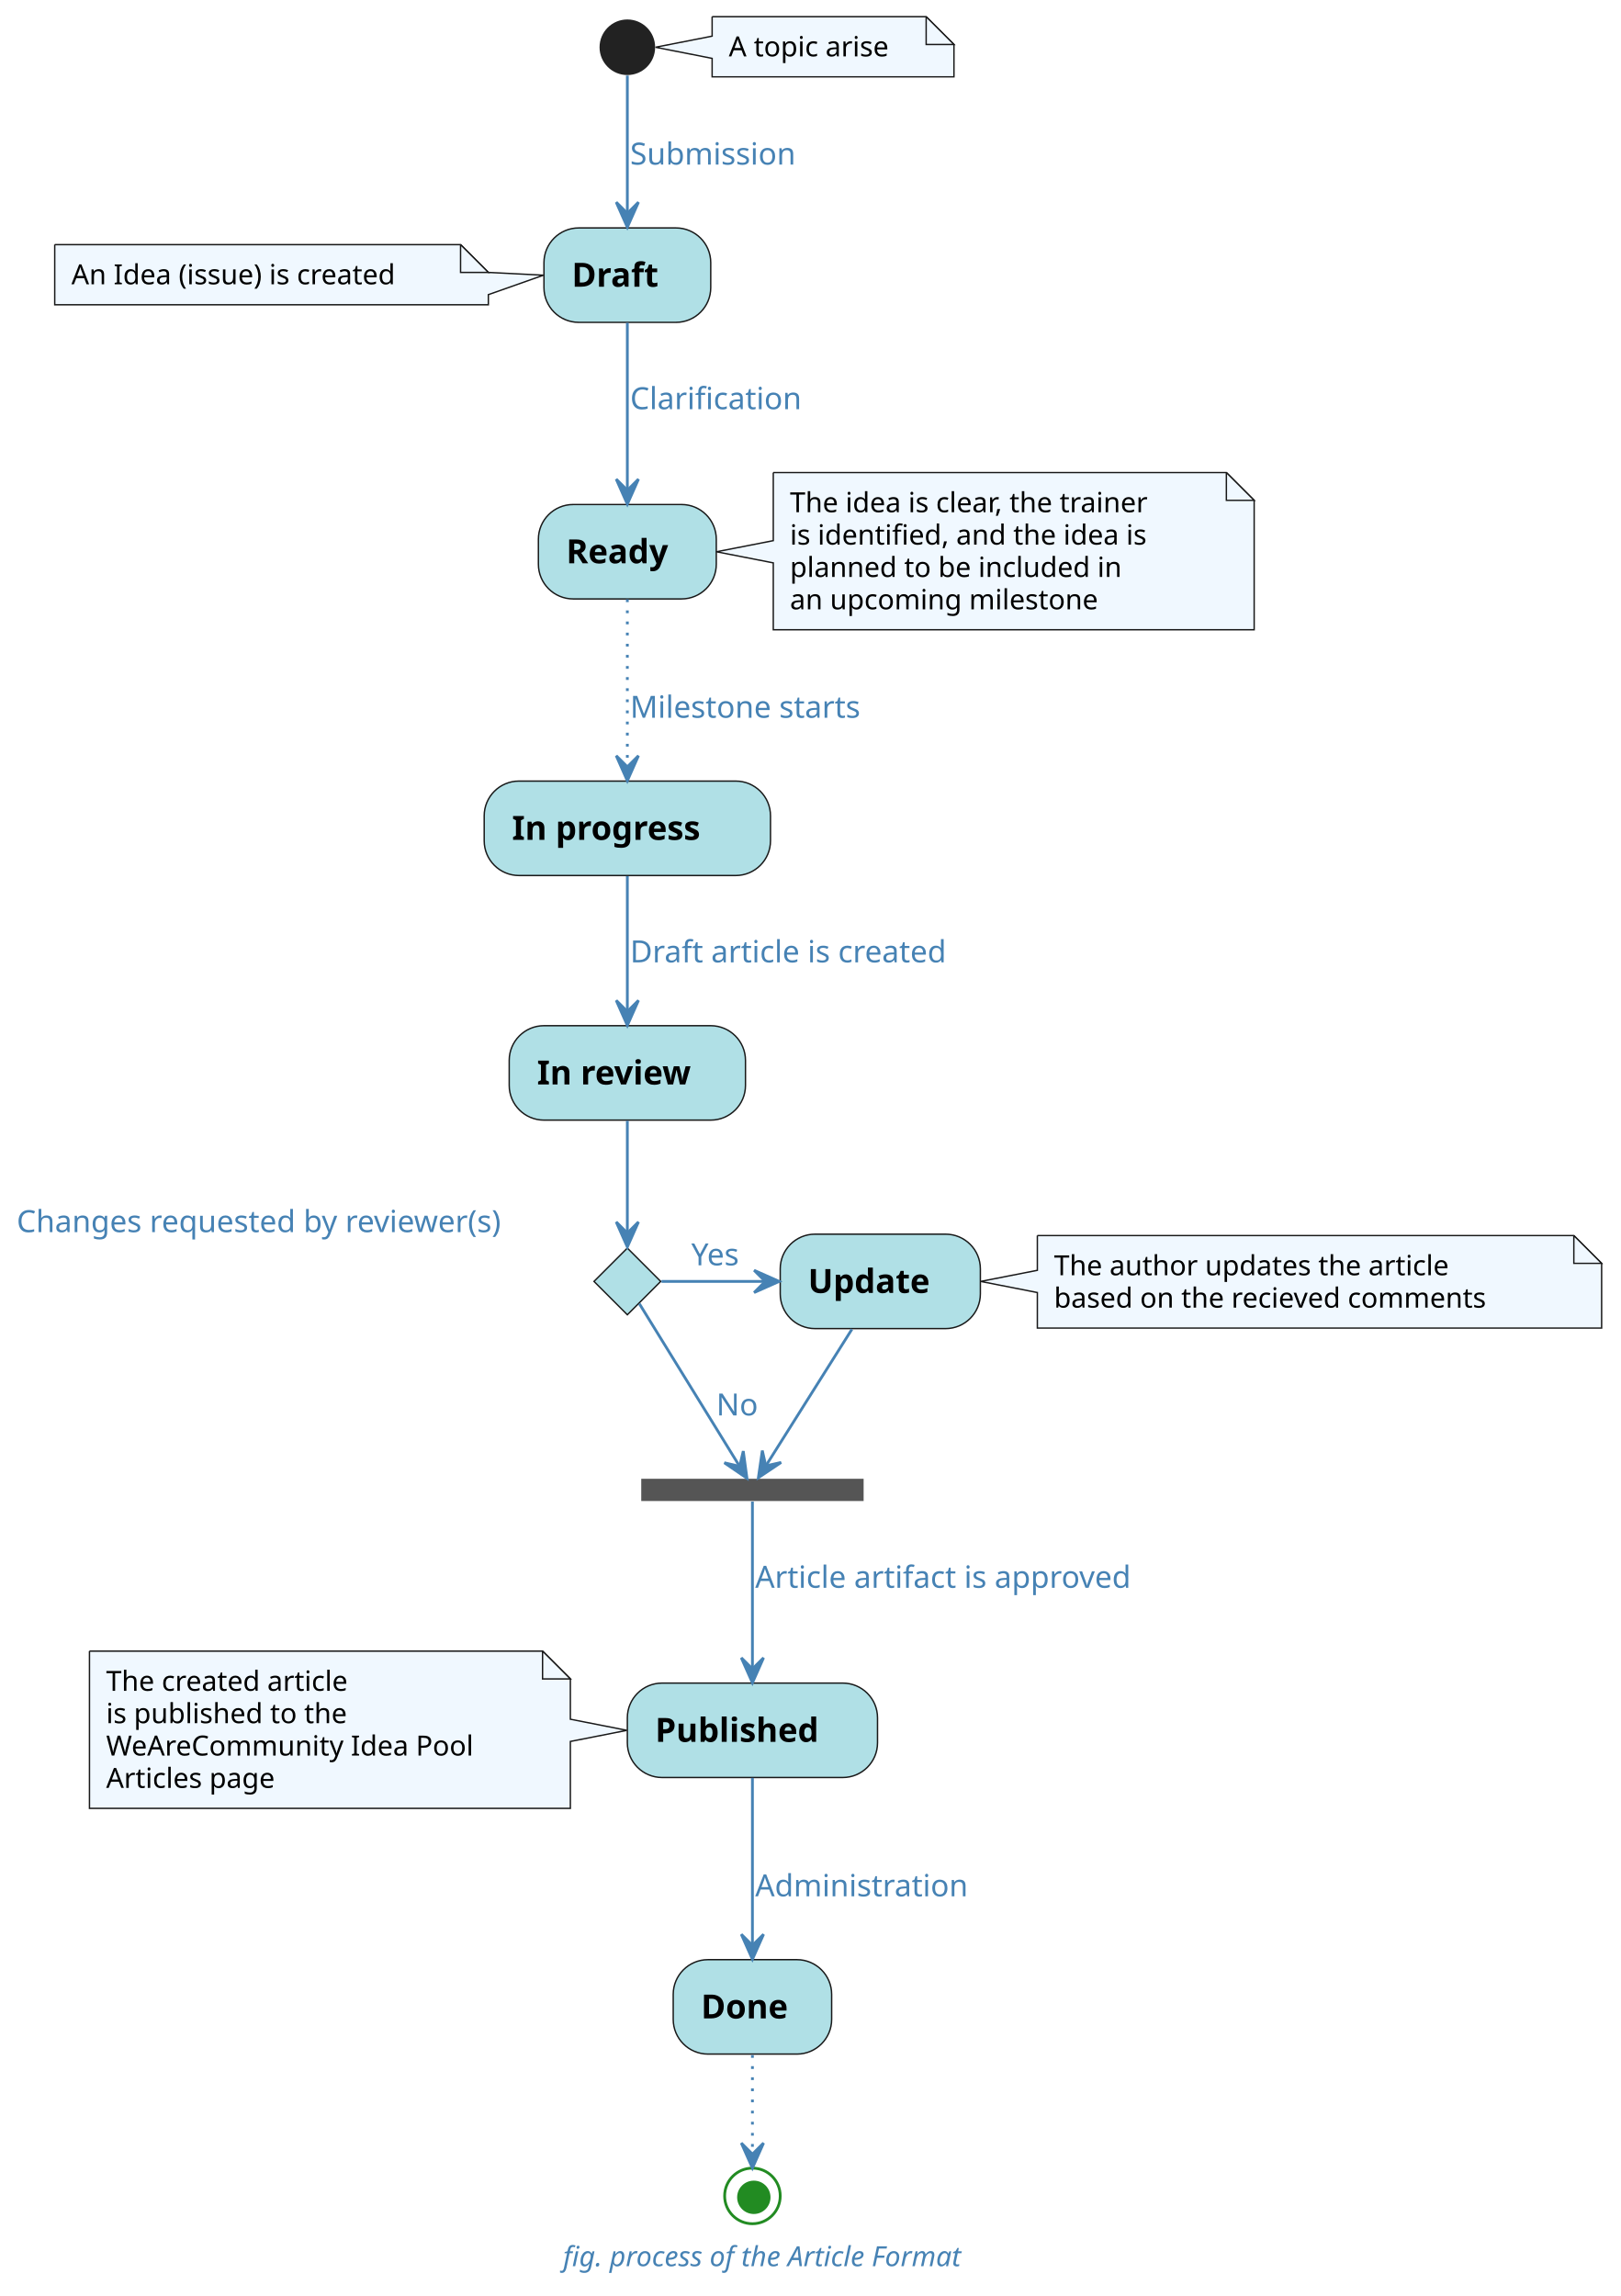
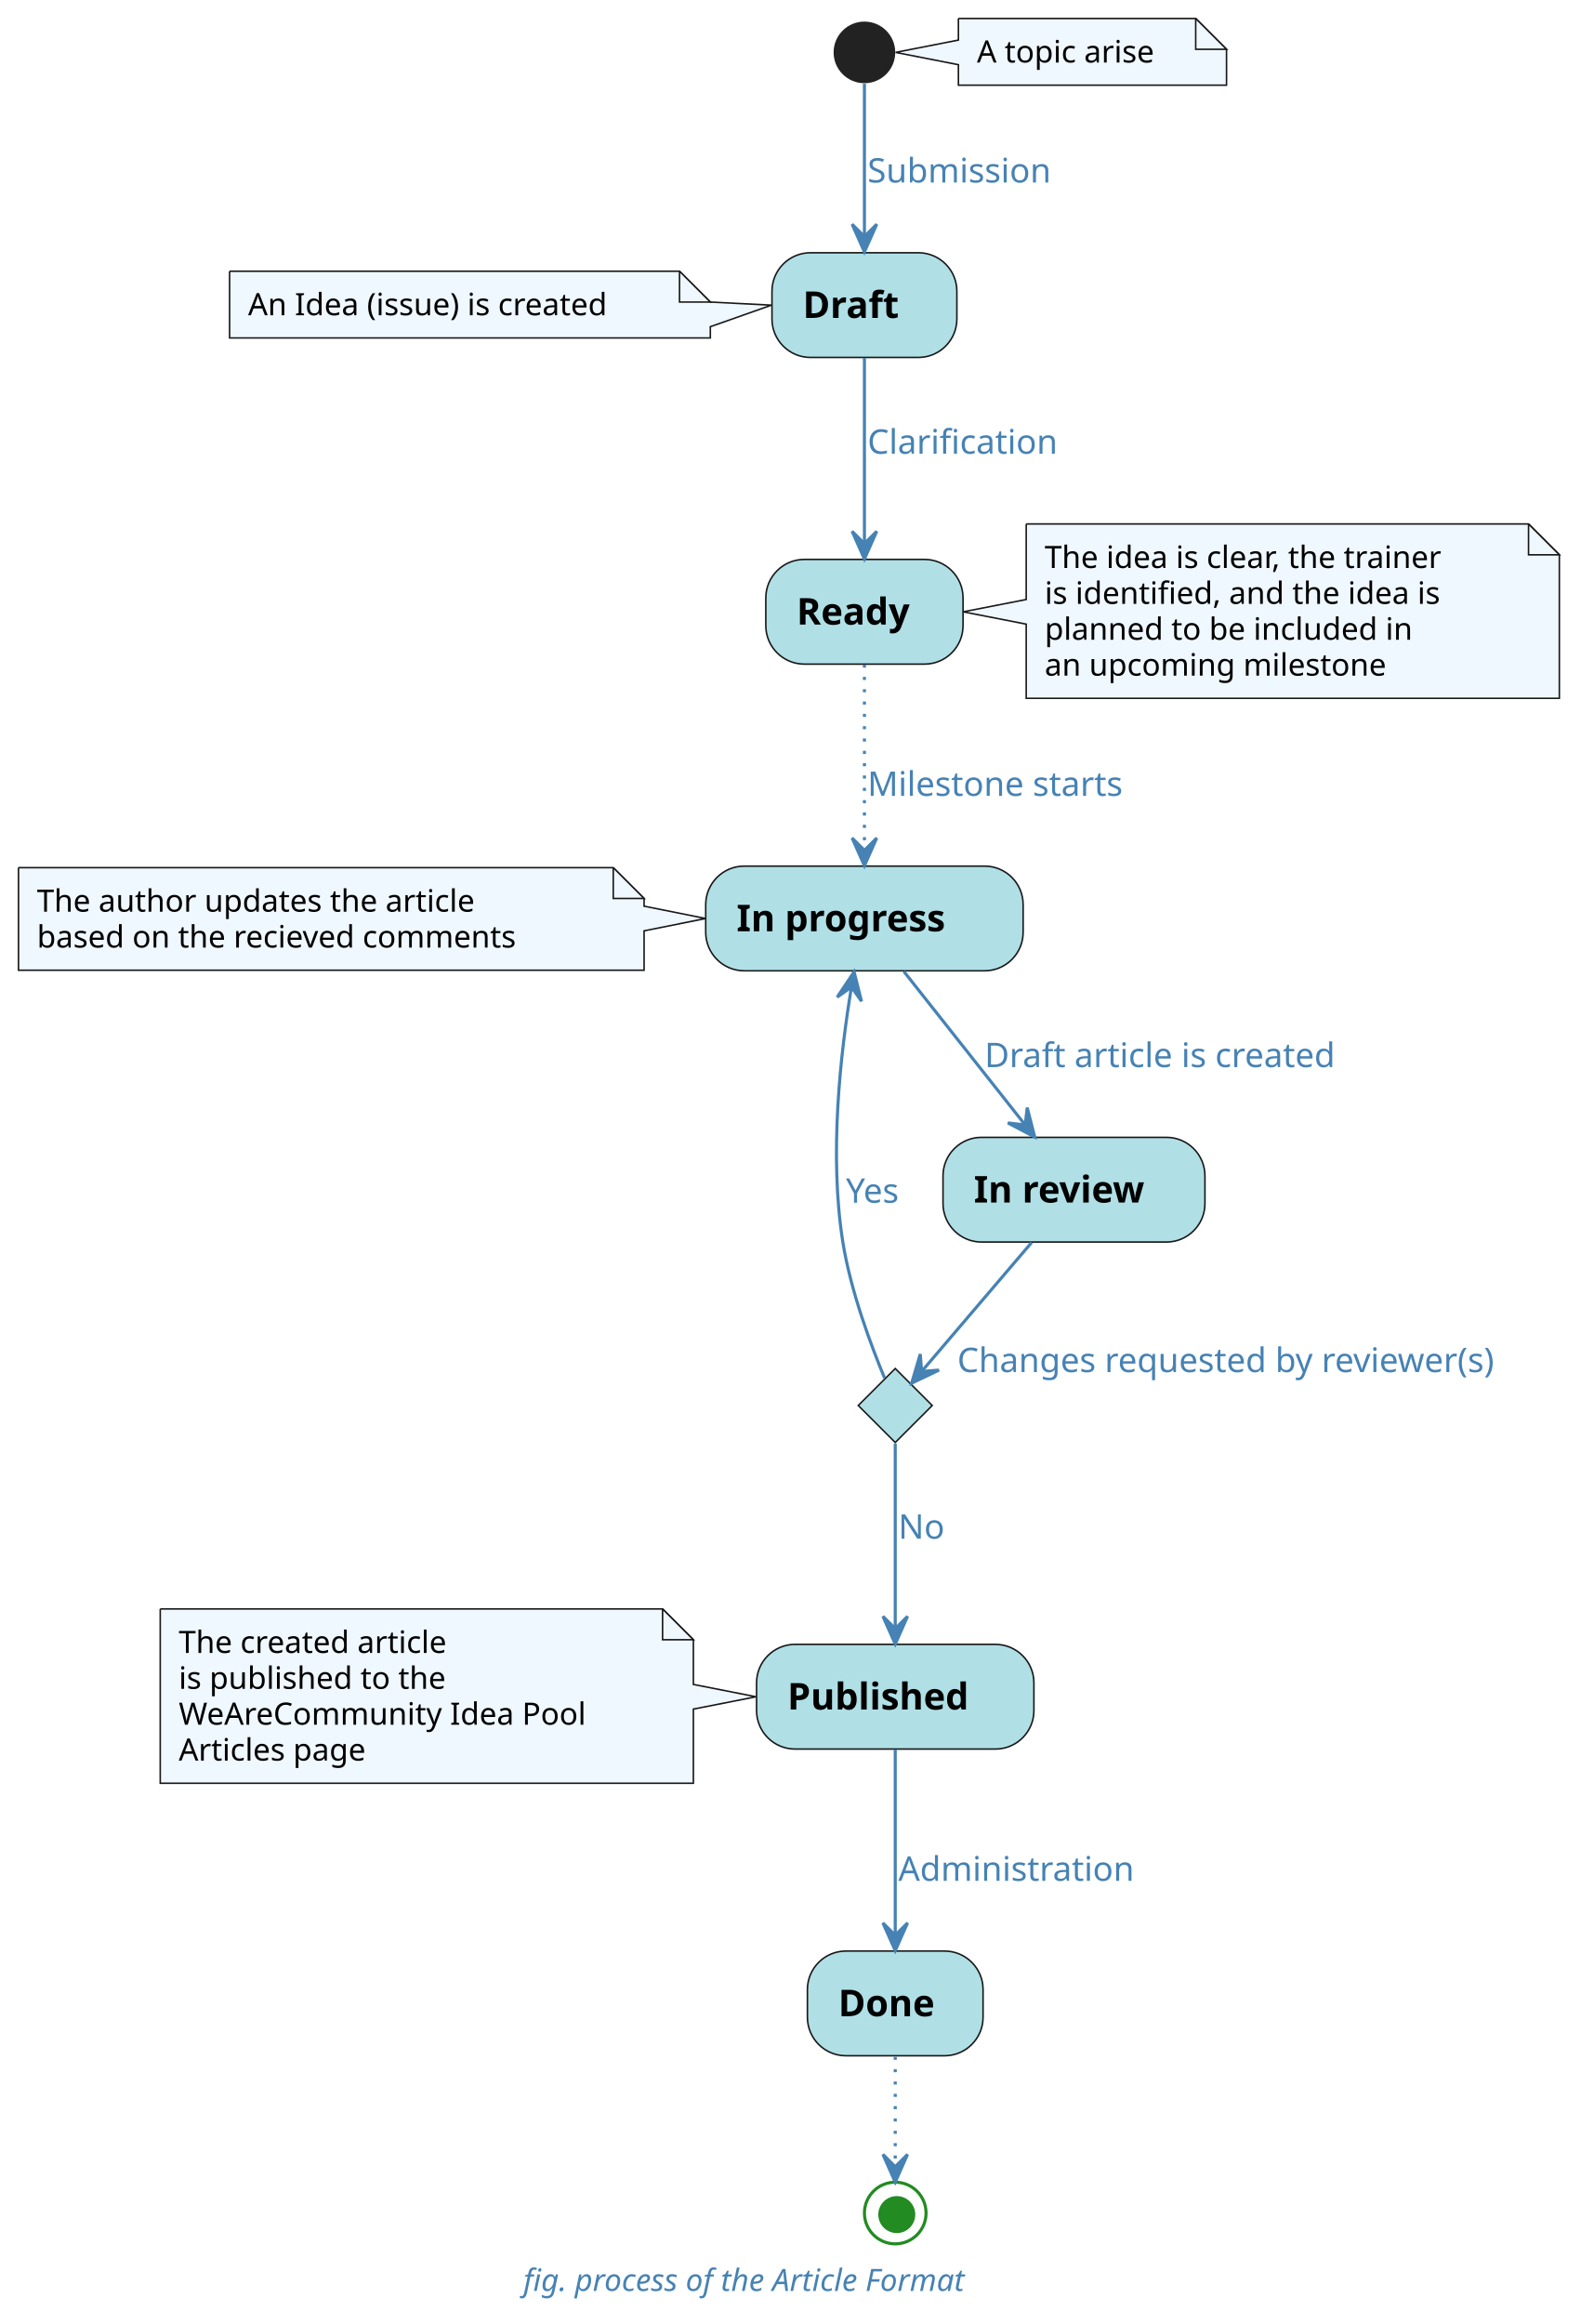
- <svg xmlns="http://www.w3.org/2000/svg" contentStyleType="text/css" height="826px" preserveAspectRatio="none" style="width:583px;height:826px;" version="1.1" viewBox="0 0 583 826" width="583px" zoomAndPan="magnify">
+ <svg xmlns="http://www.w3.org/2000/svg" contentStyleType="text/css" height="754px" preserveAspectRatio="none" style="width:517px;height:754px;" version="1.1" viewBox="0 0 517 754" width="517px" zoomAndPan="magnify">
  <defs />
  <g>
    <g id="elem_GMN2">
-       <path d="M256.188,6 L256.188,13 L235.804,17 L256.188,21 L256.188,27.641 A0,0 0 0 0 256.188,27.641 L343.188,27.641 A0,0 0 0 0 343.188,27.641 L343.188,16 L333.188,6 L256.188,6 A0,0 0 0 0 256.188,6 " fill="#F0F8FF" style="stroke:#181818;stroke-width:0.5;" />
-       <path d="M333.188,6 L333.188,16 L343.188,16 L333.188,6 " fill="#F0F8FF" style="stroke:#181818;stroke-width:0.5;" />
-       <text fill="#000000" font-family="Ubuntu Light" font-size="10" lengthAdjust="spacing" textLength="66" x="262.188" y="20.282">A topic arise</text>
+       <path d="M311,6 L311,13 L290.617,17 L311,21 L311,27.641 A0,0 0 0 0 311,27.641 L398,27.641 A0,0 0 0 0 398,27.641 L398,16 L388,6 L311,6 A0,0 0 0 0 311,6 " fill="#F0F8FF" style="stroke:#181818;stroke-width:0.5;" />
+       <path d="M388,6 L388,16 L398,16 L388,6 " fill="#F0F8FF" style="stroke:#181818;stroke-width:0.5;" />
+       <text fill="#000000" font-family="Ubuntu Light" font-size="10" lengthAdjust="spacing" textLength="66" x="317" y="20.282">A topic arise</text>
    </g>
-     <ellipse cx="225.688" cy="17" fill="#222222" rx="10" ry="10" style="stroke:none;stroke-width:1.0;" />
-     <rect fill="#B0E0E6" height="33.969" rx="12.5" ry="12.5" style="stroke:#181818;stroke-width:0.5;" width="60" x="195.688" y="82" />
-     <text fill="#000000" font-family="Ubuntu Light" font-size="12" font-weight="bold" lengthAdjust="spacing" textLength="40" x="205.688" y="103.139">Draft</text>
+     <ellipse cx="280.5" cy="17" fill="#222222" rx="10" ry="10" style="stroke:none;stroke-width:1.0;" />
+     <rect fill="#B0E0E6" height="33.969" rx="12.5" ry="12.5" style="stroke:#181818;stroke-width:0.5;" width="60" x="250.5" y="82" />
+     <text fill="#000000" font-family="Ubuntu Light" font-size="12" font-weight="bold" lengthAdjust="spacing" textLength="40" x="260.5" y="103.139">Draft</text>
    <g id="elem_GMN8">
-       <path d="M19.688,88 L19.688,109.641 A0,0 0 0 0 19.688,109.641 L175.688,109.641 A0,0 0 0 0 175.688,109.641 L175.688,106 L195.524,99 L175.688,98 L175.688,98 L165.688,88 L19.688,88 A0,0 0 0 0 19.688,88 " fill="#F0F8FF" style="stroke:#181818;stroke-width:0.5;" />
-       <path d="M165.688,88 L165.688,98 L175.688,98 L165.688,88 " fill="#F0F8FF" style="stroke:#181818;stroke-width:0.5;" />
-       <text fill="#000000" font-family="Ubuntu Light" font-size="10" lengthAdjust="spacing" textLength="135" x="25.688" y="102.282">An Idea (issue) is created</text>
+       <path d="M74.5,88 L74.5,109.641 A0,0 0 0 0 74.5,109.641 L230.5,109.641 A0,0 0 0 0 230.5,109.641 L230.5,106 L250.336,99 L230.5,98 L230.5,98 L220.5,88 L74.5,88 A0,0 0 0 0 74.5,88 " fill="#F0F8FF" style="stroke:#181818;stroke-width:0.5;" />
+       <path d="M220.5,88 L220.5,98 L230.5,98 L220.5,88 " fill="#F0F8FF" style="stroke:#181818;stroke-width:0.5;" />
+       <text fill="#000000" font-family="Ubuntu Light" font-size="10" lengthAdjust="spacing" textLength="135" x="80.5" y="102.282">An Idea (issue) is created</text>
    </g>
-     <rect fill="#B0E0E6" height="33.969" rx="12.5" ry="12.5" style="stroke:#181818;stroke-width:0.5;" width="64" x="193.688" y="181.5" />
-     <text fill="#000000" font-family="Ubuntu Light" font-size="12" font-weight="bold" lengthAdjust="spacing" textLength="44" x="203.688" y="202.639">Ready</text>
+     <rect fill="#B0E0E6" height="33.969" rx="12.5" ry="12.5" style="stroke:#181818;stroke-width:0.5;" width="64" x="248.5" y="181.5" />
+     <text fill="#000000" font-family="Ubuntu Light" font-size="12" font-weight="bold" lengthAdjust="spacing" textLength="44" x="258.5" y="202.639">Ready</text>
    <g id="elem_GMN13">
-       <path d="M278.188,170 L278.188,194.5 L257.723,198.5 L278.188,202.5 L278.188,226.562 A0,0 0 0 0 278.188,226.562 L451.188,226.562 A0,0 0 0 0 451.188,226.562 L451.188,180 L441.188,170 L278.188,170 A0,0 0 0 0 278.188,170 " fill="#F0F8FF" style="stroke:#181818;stroke-width:0.5;" />
-       <path d="M441.188,170 L441.188,180 L451.188,180 L441.188,170 " fill="#F0F8FF" style="stroke:#181818;stroke-width:0.5;" />
-       <text fill="#000000" font-family="Ubuntu Light" font-size="10" lengthAdjust="spacing" textLength="152" x="284.188" y="184.282">The idea is clear, the trainer</text>
-       <text fill="#000000" font-family="Ubuntu Light" font-size="10" lengthAdjust="spacing" textLength="149" x="284.188" y="195.923">is identified, and the idea is</text>
-       <text fill="#000000" font-family="Ubuntu Light" font-size="10" lengthAdjust="spacing" textLength="139" x="284.188" y="207.564">planned to be included in</text>
-       <text fill="#000000" font-family="Ubuntu Light" font-size="10" lengthAdjust="spacing" textLength="129" x="284.188" y="219.204">an upcoming milestone</text>
+       <path d="M333,170 L333,194.5 L312.535,198.5 L333,202.5 L333,226.562 A0,0 0 0 0 333,226.562 L506,226.562 A0,0 0 0 0 506,226.562 L506,180 L496,170 L333,170 A0,0 0 0 0 333,170 " fill="#F0F8FF" style="stroke:#181818;stroke-width:0.5;" />
+       <path d="M496,170 L496,180 L506,180 L496,170 " fill="#F0F8FF" style="stroke:#181818;stroke-width:0.5;" />
+       <text fill="#000000" font-family="Ubuntu Light" font-size="10" lengthAdjust="spacing" textLength="152" x="339" y="184.282">The idea is clear, the trainer</text>
+       <text fill="#000000" font-family="Ubuntu Light" font-size="10" lengthAdjust="spacing" textLength="149" x="339" y="195.923">is identified, and the idea is</text>
+       <text fill="#000000" font-family="Ubuntu Light" font-size="10" lengthAdjust="spacing" textLength="139" x="339" y="207.564">planned to be included in</text>
+       <text fill="#000000" font-family="Ubuntu Light" font-size="10" lengthAdjust="spacing" textLength="129" x="339" y="219.204">an upcoming milestone</text>
    </g>
-     <rect fill="#B0E0E6" height="33.969" rx="12.5" ry="12.5" style="stroke:#181818;stroke-width:0.5;" width="103" x="174.188" y="281" />
-     <text fill="#000000" font-family="Ubuntu Light" font-size="12" font-weight="bold" lengthAdjust="spacing" textLength="83" x="184.188" y="302.139">In progress</text>
-     <rect fill="#B0E0E6" height="33.969" rx="12.5" ry="12.5" style="stroke:#181818;stroke-width:0.5;" width="85" x="183.188" y="369" />
-     <text fill="#000000" font-family="Ubuntu Light" font-size="12" font-weight="bold" lengthAdjust="spacing" textLength="65" x="193.188" y="390.139">In review</text>
+     <rect fill="#B0E0E6" height="33.969" rx="12.5" ry="12.5" style="stroke:#181818;stroke-width:0.5;" width="103" x="229" y="281" />
+     <text fill="#000000" font-family="Ubuntu Light" font-size="12" font-weight="bold" lengthAdjust="spacing" textLength="83" x="239" y="302.139">In progress</text>
+     <rect fill="#B0E0E6" height="33.969" rx="12.5" ry="12.5" style="stroke:#181818;stroke-width:0.5;" width="85" x="306" y="369" />
+     <text fill="#000000" font-family="Ubuntu Light" font-size="12" font-weight="bold" lengthAdjust="spacing" textLength="65" x="316" y="390.139">In review</text>
    <g id="elem_#20">
-       <polygon fill="#B0E0E6" points="225.688,449,237.688,461,225.688,473,213.688,461,225.688,449" style="stroke:#181818;stroke-width:0.5;" />
+       <polygon fill="#B0E0E6" points="290.5,444,302.5,456,290.5,468,278.5,456,290.5,444" style="stroke:#181818;stroke-width:0.5;" />
    </g>
-     <rect fill="#B0E0E6" height="33.969" rx="12.5" ry="12.5" style="stroke:#181818;stroke-width:0.5;" width="72" x="280.688" y="444" />
-     <text fill="#000000" font-family="Ubuntu Light" font-size="12" font-weight="bold" lengthAdjust="spacing" textLength="52" x="290.688" y="465.139">Update</text>
    <g id="elem_GMN25">
-       <path d="M373.188,444.5 L373.188,457 L352.793,461 L373.188,465 L373.188,477.781 A0,0 0 0 0 373.188,477.781 L576.188,477.781 A0,0 0 0 0 576.188,477.781 L576.188,454.5 L566.188,444.5 L373.188,444.5 A0,0 0 0 0 373.188,444.5 " fill="#F0F8FF" style="stroke:#181818;stroke-width:0.5;" />
-       <path d="M566.188,444.5 L566.188,454.5 L576.188,454.5 L566.188,444.5 " fill="#F0F8FF" style="stroke:#181818;stroke-width:0.5;" />
-       <text fill="#000000" font-family="Ubuntu Light" font-size="10" lengthAdjust="spacing" textLength="165" x="379.188" y="458.782">The author updates the article</text>
-       <text fill="#000000" font-family="Ubuntu Light" font-size="10" lengthAdjust="spacing" textLength="182" x="379.188" y="470.423">based on the recieved comments</text>
+       <path d="M6,281.5 L6,314.781 A0,0 0 0 0 6,314.781 L209,314.781 A0,0 0 0 0 209,314.781 L209,302 L228.978,298 L209,294 L209,291.5 L199,281.5 L6,281.5 A0,0 0 0 0 6,281.5 " fill="#F0F8FF" style="stroke:#181818;stroke-width:0.5;" />
+       <path d="M199,281.5 L199,291.5 L209,291.5 L199,281.5 " fill="#F0F8FF" style="stroke:#181818;stroke-width:0.5;" />
+       <text fill="#000000" font-family="Ubuntu Light" font-size="10" lengthAdjust="spacing" textLength="165" x="12" y="295.782">The author updates the article</text>
+       <text fill="#000000" font-family="Ubuntu Light" font-size="10" lengthAdjust="spacing" textLength="182" x="12" y="307.423">based on the recieved comments</text>
    </g>
-     <rect fill="#555555" height="8" style="stroke:none;stroke-width:1.0;" width="80" x="230.688" y="532" />
-     <rect fill="#B0E0E6" height="33.969" rx="12.5" ry="12.5" style="stroke:#181818;stroke-width:0.5;" width="90" x="225.688" y="605.5" />
-     <text fill="#000000" font-family="Ubuntu Light" font-size="12" font-weight="bold" lengthAdjust="spacing" textLength="70" x="235.688" y="626.639">Published</text>
-     <g id="elem_GMN33">
-       <path d="M32.188,594 L32.188,650.562 A0,0 0 0 0 32.188,650.562 L205.188,650.562 A0,0 0 0 0 205.188,650.562 L205.188,626.5 L225.53,622.5 L205.188,618.5 L205.188,604 L195.188,594 L32.188,594 A0,0 0 0 0 32.188,594 " fill="#F0F8FF" style="stroke:#181818;stroke-width:0.5;" />
-       <path d="M195.188,594 L195.188,604 L205.188,604 L195.188,594 " fill="#F0F8FF" style="stroke:#181818;stroke-width:0.5;" />
-       <text fill="#000000" font-family="Ubuntu Light" font-size="10" lengthAdjust="spacing" textLength="103" x="38.188" y="608.282">The created article</text>
-       <text fill="#000000" font-family="Ubuntu Light" font-size="10" lengthAdjust="spacing" textLength="99" x="38.188" y="619.923">is published to the</text>
-       <text fill="#000000" font-family="Ubuntu Light" font-size="10" lengthAdjust="spacing" textLength="152" x="38.188" y="631.563">WeAreCommunity Idea Pool</text>
-       <text fill="#000000" font-family="Ubuntu Light" font-size="10" lengthAdjust="spacing" textLength="70" x="38.188" y="643.204">Articles page</text>
+     <rect fill="#B0E0E6" height="33.969" rx="12.5" ry="12.5" style="stroke:#181818;stroke-width:0.5;" width="90" x="245.5" y="533.5" />
+     <text fill="#000000" font-family="Ubuntu Light" font-size="12" font-weight="bold" lengthAdjust="spacing" textLength="70" x="255.5" y="554.639">Published</text>
+     <g id="elem_GMN30">
+       <path d="M52,522 L52,578.562 A0,0 0 0 0 52,578.562 L225,578.562 A0,0 0 0 0 225,578.562 L225,554.5 L245.343,550.5 L225,546.5 L225,532 L215,522 L52,522 A0,0 0 0 0 52,522 " fill="#F0F8FF" style="stroke:#181818;stroke-width:0.5;" />
+       <path d="M215,522 L215,532 L225,532 L215,522 " fill="#F0F8FF" style="stroke:#181818;stroke-width:0.5;" />
+       <text fill="#000000" font-family="Ubuntu Light" font-size="10" lengthAdjust="spacing" textLength="103" x="58" y="536.282">The created article</text>
+       <text fill="#000000" font-family="Ubuntu Light" font-size="10" lengthAdjust="spacing" textLength="99" x="58" y="547.923">is published to the</text>
+       <text fill="#000000" font-family="Ubuntu Light" font-size="10" lengthAdjust="spacing" textLength="152" x="58" y="559.563">WeAreCommunity Idea Pool</text>
+       <text fill="#000000" font-family="Ubuntu Light" font-size="10" lengthAdjust="spacing" textLength="70" x="58" y="571.204">Articles page</text>
    </g>
-     <rect fill="#B0E0E6" height="33.969" rx="12.5" ry="12.5" style="stroke:#181818;stroke-width:0.5;" width="57" x="242.188" y="705" />
-     <text fill="#000000" font-family="Ubuntu Light" font-size="12" font-weight="bold" lengthAdjust="spacing" textLength="37" x="252.188" y="726.139">Done</text>
-     <ellipse cx="270.688" cy="790" fill="none" rx="10" ry="10" style="stroke:#228B22;stroke-width:1.0;" />
-     <ellipse cx="271.188" cy="790.5" fill="#228B22" rx="6" ry="6" style="stroke:none;stroke-width:1.0;" />
+     <rect fill="#B0E0E6" height="33.969" rx="12.5" ry="12.5" style="stroke:#181818;stroke-width:0.5;" width="57" x="262" y="633" />
+     <text fill="#000000" font-family="Ubuntu Light" font-size="12" font-weight="bold" lengthAdjust="spacing" textLength="37" x="272" y="654.139">Done</text>
+     <ellipse cx="290.5" cy="718" fill="none" rx="10" ry="10" style="stroke:#228B22;stroke-width:1.0;" />
+     <ellipse cx="291" cy="718.5" fill="#228B22" rx="6" ry="6" style="stroke:none;stroke-width:1.0;" />
    <g id="link_start_Draft">
-       <path d="M225.688,27.177 C225.688,39.124 225.688,60.379 225.688,76.496 " fill="none" id="start-to-Draft" style="stroke:#4682B4;stroke-width:1.0;" />
-       <polygon fill="#4682B4" points="225.688,81.745,229.688,72.745,225.688,76.745,221.688,72.745,225.688,81.745" style="stroke:#4682B4;stroke-width:1.0;" />
-       <text fill="#4682B4" font-family="Ubuntu Light" font-size="11" lengthAdjust="spacing" textLength="65" x="226.688" y="59.21">Submission</text>
+       <path d="M280.5,27.177 C280.5,39.124 280.5,60.379 280.5,76.496 " fill="none" id="start-to-Draft" style="stroke:#4682B4;stroke-width:1.0;" />
+       <polygon fill="#4682B4" points="280.5,81.745,284.5,72.745,280.5,76.745,276.5,72.745,280.5,81.745" style="stroke:#4682B4;stroke-width:1.0;" />
+       <text fill="#4682B4" font-family="Ubuntu Light" font-size="11" lengthAdjust="spacing" textLength="65" x="281.5" y="59.21">Submission</text>
    </g>
    <g id="link_Draft_Ready">
-       <path d="M225.688,116.1 C225.688,132.472 225.688,157.935 225.688,176.019 " fill="none" id="Draft-to-Ready" style="stroke:#4682B4;stroke-width:1.0;" />
-       <polygon fill="#4682B4" points="225.688,181.376,229.688,172.376,225.688,176.376,221.688,172.376,225.688,181.376" style="stroke:#4682B4;stroke-width:1.0;" />
-       <text fill="#4682B4" font-family="Ubuntu Light" font-size="11" lengthAdjust="spacing" textLength="66" x="226.688" y="147.21">Clarification</text>
+       <path d="M280.5,116.1 C280.5,132.472 280.5,157.935 280.5,176.019 " fill="none" id="Draft-to-Ready" style="stroke:#4682B4;stroke-width:1.0;" />
+       <polygon fill="#4682B4" points="280.5,181.376,284.5,172.376,280.5,176.376,276.5,172.376,280.5,181.376" style="stroke:#4682B4;stroke-width:1.0;" />
+       <text fill="#4682B4" font-family="Ubuntu Light" font-size="11" lengthAdjust="spacing" textLength="66" x="281.5" y="147.21">Clarification</text>
    </g>
    <g id="link_Ready_In progress">
-       <path d="M225.688,215.6 C225.688,231.972 225.688,257.435 225.688,275.519 " fill="none" id="Ready-to-In progress" style="stroke:#4682B4;stroke-width:1.0;stroke-dasharray:1.0,3.0;" />
-       <polygon fill="#4682B4" points="225.688,280.876,229.688,271.876,225.688,275.876,221.688,271.876,225.688,280.876" style="stroke:#4682B4;stroke-width:1.0;" />
-       <text fill="#4682B4" font-family="Ubuntu Light" font-size="11" lengthAdjust="spacing" textLength="90" x="226.688" y="258.21">Milestone starts</text>
+       <path d="M280.5,215.6 C280.5,231.972 280.5,257.435 280.5,275.519 " fill="none" id="Ready-to-In progress" style="stroke:#4682B4;stroke-width:1.0;stroke-dasharray:1.0,3.0;" />
+       <polygon fill="#4682B4" points="280.5,280.876,284.5,271.876,280.5,275.876,276.5,271.876,280.5,280.876" style="stroke:#4682B4;stroke-width:1.0;" />
+       <text fill="#4682B4" font-family="Ubuntu Light" font-size="11" lengthAdjust="spacing" textLength="90" x="281.5" y="258.21">Milestone starts</text>
    </g>
    <g id="link_In progress_In review">
-       <path d="M225.688,315.176 C225.688,328.87 225.688,348.606 225.688,363.605 " fill="none" id="In progress-to-In review" style="stroke:#4682B4;stroke-width:1.0;" />
-       <polygon fill="#4682B4" points="225.688,368.897,229.688,359.897,225.688,363.897,221.688,359.897,225.688,368.897" style="stroke:#4682B4;stroke-width:1.0;" />
-       <text fill="#4682B4" font-family="Ubuntu Light" font-size="11" lengthAdjust="spacing" textLength="128" x="226.688" y="346.21">Draft article is created</text>
+       <path d="M293.29,315.176 C304.403,329.23 320.548,349.649 332.511,364.779 " fill="none" id="In progress-to-In review" style="stroke:#4682B4;stroke-width:1.0;" />
+       <polygon fill="#4682B4" points="335.767,368.897,333.323,359.356,332.666,364.975,327.048,364.318,335.767,368.897" style="stroke:#4682B4;stroke-width:1.0;" />
+       <text fill="#4682B4" font-family="Ubuntu Light" font-size="11" lengthAdjust="spacing" textLength="128" x="319.5" y="346.21">Draft article is created</text>
    </g>
    <g id="link_In review_#20">
-       <path d="M225.688,403.201 C225.688,415.149 225.688,431.351 225.688,443.394 " fill="none" id="In review-to-#20" style="stroke:#4682B4;stroke-width:1.0;" />
-       <polygon fill="#4682B4" points="225.688,448.604,229.688,439.604,225.688,443.604,221.688,439.604,225.688,448.604" style="stroke:#4682B4;stroke-width:1.0;" />
-       <text fill="#4682B4" font-family="Ubuntu Light" font-size="11" lengthAdjust="spacing" textLength="200" x="6" y="443.272">Changes requested by reviewer(s)</text>
+       <path d="M334.755,403.115 C323.754,416.013 308.658,433.711 299.246,444.746 " fill="none" id="In review-to-#20" style="stroke:#4682B4;stroke-width:1.0;" />
+       <polygon fill="#4682B4" points="295.822,448.761,304.705,444.509,299.066,444.957,298.618,439.317,295.822,448.761" style="stroke:#4682B4;stroke-width:1.0;" />
+       <text fill="#4682B4" font-family="Ubuntu Light" font-size="11" lengthAdjust="spacing" textLength="200" x="310.633" y="445.166">Changes requested by reviewer(s)</text>
    </g>
-     <g id="link_#20_Update">
-       <path d="M237.96,461 C247.554,461 261.481,461 274.962,461 " fill="none" id="#20-to-Update" style="stroke:#4682B4;stroke-width:1.0;" />
-       <polygon fill="#4682B4" points="280.296,461,271.296,457,275.296,461,271.296,465,280.296,461" style="stroke:#4682B4;stroke-width:1.0;" />
-       <text fill="#4682B4" font-family="Ubuntu Light" font-size="11" lengthAdjust="spacing" textLength="21" x="248.688" y="455.21">Yes</text>
+     <g id="link_In progress_#20">
+       <path d="M276.268,320.415 C272.749,341.531 268.986,374.663 273.5,403 C276.07,419.133 282.861,437.061 287.04,447.089 " fill="none" id="In progress-backto-#20" style="stroke:#4682B4;stroke-width:1.0;" />
+       <polygon fill="#4682B4" points="277.152,315.315,271.673,323.499,276.298,320.241,279.556,324.866,277.152,315.315" style="stroke:#4682B4;stroke-width:1.0;" />
+       <text fill="#4682B4" font-family="Ubuntu Light" font-size="11" lengthAdjust="spacing" textLength="21" x="274.5" y="390.21">Yes</text>
    </g>
-     <g id="link_Update_B1">
-       <path d="M306.478,478.201 C296.844,493.491 282.818,515.748 275.515,527.339 " fill="none" id="Update-to-B1" style="stroke:#4682B4;stroke-width:1.0;" />
-       <polygon fill="#4682B4" points="272.829,531.601,281.012,526.12,275.495,527.371,274.244,521.854,272.829,531.601" style="stroke:#4682B4;stroke-width:1.0;" />
-     </g>
-     <g id="link_#20_B1">
-       <path d="M230.002,469 C238.466,482.73 257.185,513.095 265.966,527.34 " fill="none" id="#20-to-B1" style="stroke:#4682B4;stroke-width:1.0;" />
-       <polygon fill="#4682B4" points="268.714,531.799,267.395,522.039,266.09,527.543,260.586,526.238,268.714,531.799" style="stroke:#4682B4;stroke-width:1.0;" />
-       <text fill="#4682B4" font-family="Ubuntu Light" font-size="11" lengthAdjust="spacing" textLength="15" x="257.688" y="509.21">No</text>
-     </g>
-     <g id="link_B1_Published">
-       <path d="M270.688,540.209 C270.688,549.936 270.688,579.687 270.688,600.361 " fill="none" id="B1-to-Published" style="stroke:#4682B4;stroke-width:1.0;" />
-       <polygon fill="#4682B4" points="270.688,605.404,274.688,596.404,270.688,600.404,266.688,596.404,270.688,605.404" style="stroke:#4682B4;stroke-width:1.0;" />
-       <text fill="#4682B4" font-family="Ubuntu Light" font-size="11" lengthAdjust="spacing" textLength="150" x="271.688" y="571.21">Article artifact is approved</text>
+     <g id="link_#20_Published">
+       <path d="M290.5,468.342 C290.5,483.247 290.5,509.715 290.5,528.364 " fill="none" id="#20-to-Published" style="stroke:#4682B4;stroke-width:1.0;" />
+       <polygon fill="#4682B4" points="290.5,533.401,294.5,524.401,290.5,528.401,286.5,524.401,290.5,533.401" style="stroke:#4682B4;stroke-width:1.0;" />
+       <text fill="#4682B4" font-family="Ubuntu Light" font-size="11" lengthAdjust="spacing" textLength="15" x="291.5" y="499.21">No</text>
    </g>
    <g id="link_Published_Done">
-       <path d="M270.688,639.6 C270.688,655.972 270.688,681.435 270.688,699.519 " fill="none" id="Published-to-Done" style="stroke:#4682B4;stroke-width:1.0;" />
-       <polygon fill="#4682B4" points="270.688,704.876,274.688,695.876,270.688,699.876,266.688,695.876,270.688,704.876" style="stroke:#4682B4;stroke-width:1.0;" />
-       <text fill="#4682B4" font-family="Ubuntu Light" font-size="11" lengthAdjust="spacing" textLength="81" x="271.688" y="682.21">Administration</text>
+       <path d="M290.5,567.6 C290.5,583.972 290.5,609.435 290.5,627.519 " fill="none" id="Published-to-Done" style="stroke:#4682B4;stroke-width:1.0;" />
+       <polygon fill="#4682B4" points="290.5,632.876,294.5,623.876,290.5,627.876,286.5,623.876,290.5,632.876" style="stroke:#4682B4;stroke-width:1.0;" />
+       <text fill="#4682B4" font-family="Ubuntu Light" font-size="11" lengthAdjust="spacing" textLength="81" x="291.5" y="610.21">Administration</text>
    </g>
    <g id="link_Done_end">
-       <path d="M270.688,739.315 C270.688,750.237 270.688,764.468 270.688,774.899 " fill="none" id="Done-to-end" style="stroke:#4682B4;stroke-width:1.0;stroke-dasharray:1.0,3.0;" />
-       <polygon fill="#4682B4" points="270.688,779.97,274.688,770.97,270.688,774.97,266.688,770.97,270.688,779.97" style="stroke:#4682B4;stroke-width:1.0;" />
+       <path d="M290.5,667.315 C290.5,678.237 290.5,692.468 290.5,702.899 " fill="none" id="Done-to-end" style="stroke:#4682B4;stroke-width:1.0;stroke-dasharray:1.0,3.0;" />
+       <polygon fill="#4682B4" points="290.5,707.97,294.5,698.97,290.5,702.97,286.5,698.97,290.5,707.97" style="stroke:#4682B4;stroke-width:1.0;" />
    </g>
-     <text fill="#4682B4" font-family="Ubuntu Light" font-size="10" font-style="italic" lengthAdjust="spacing" textLength="164" x="202.594" y="815.282">fig. process of the Article Format</text>
+     <text fill="#4682B4" font-family="Ubuntu Light" font-size="10" font-style="italic" lengthAdjust="spacing" textLength="164" x="169.816" y="743.282">fig. process of the Article Format</text>
  </g>
</svg>
